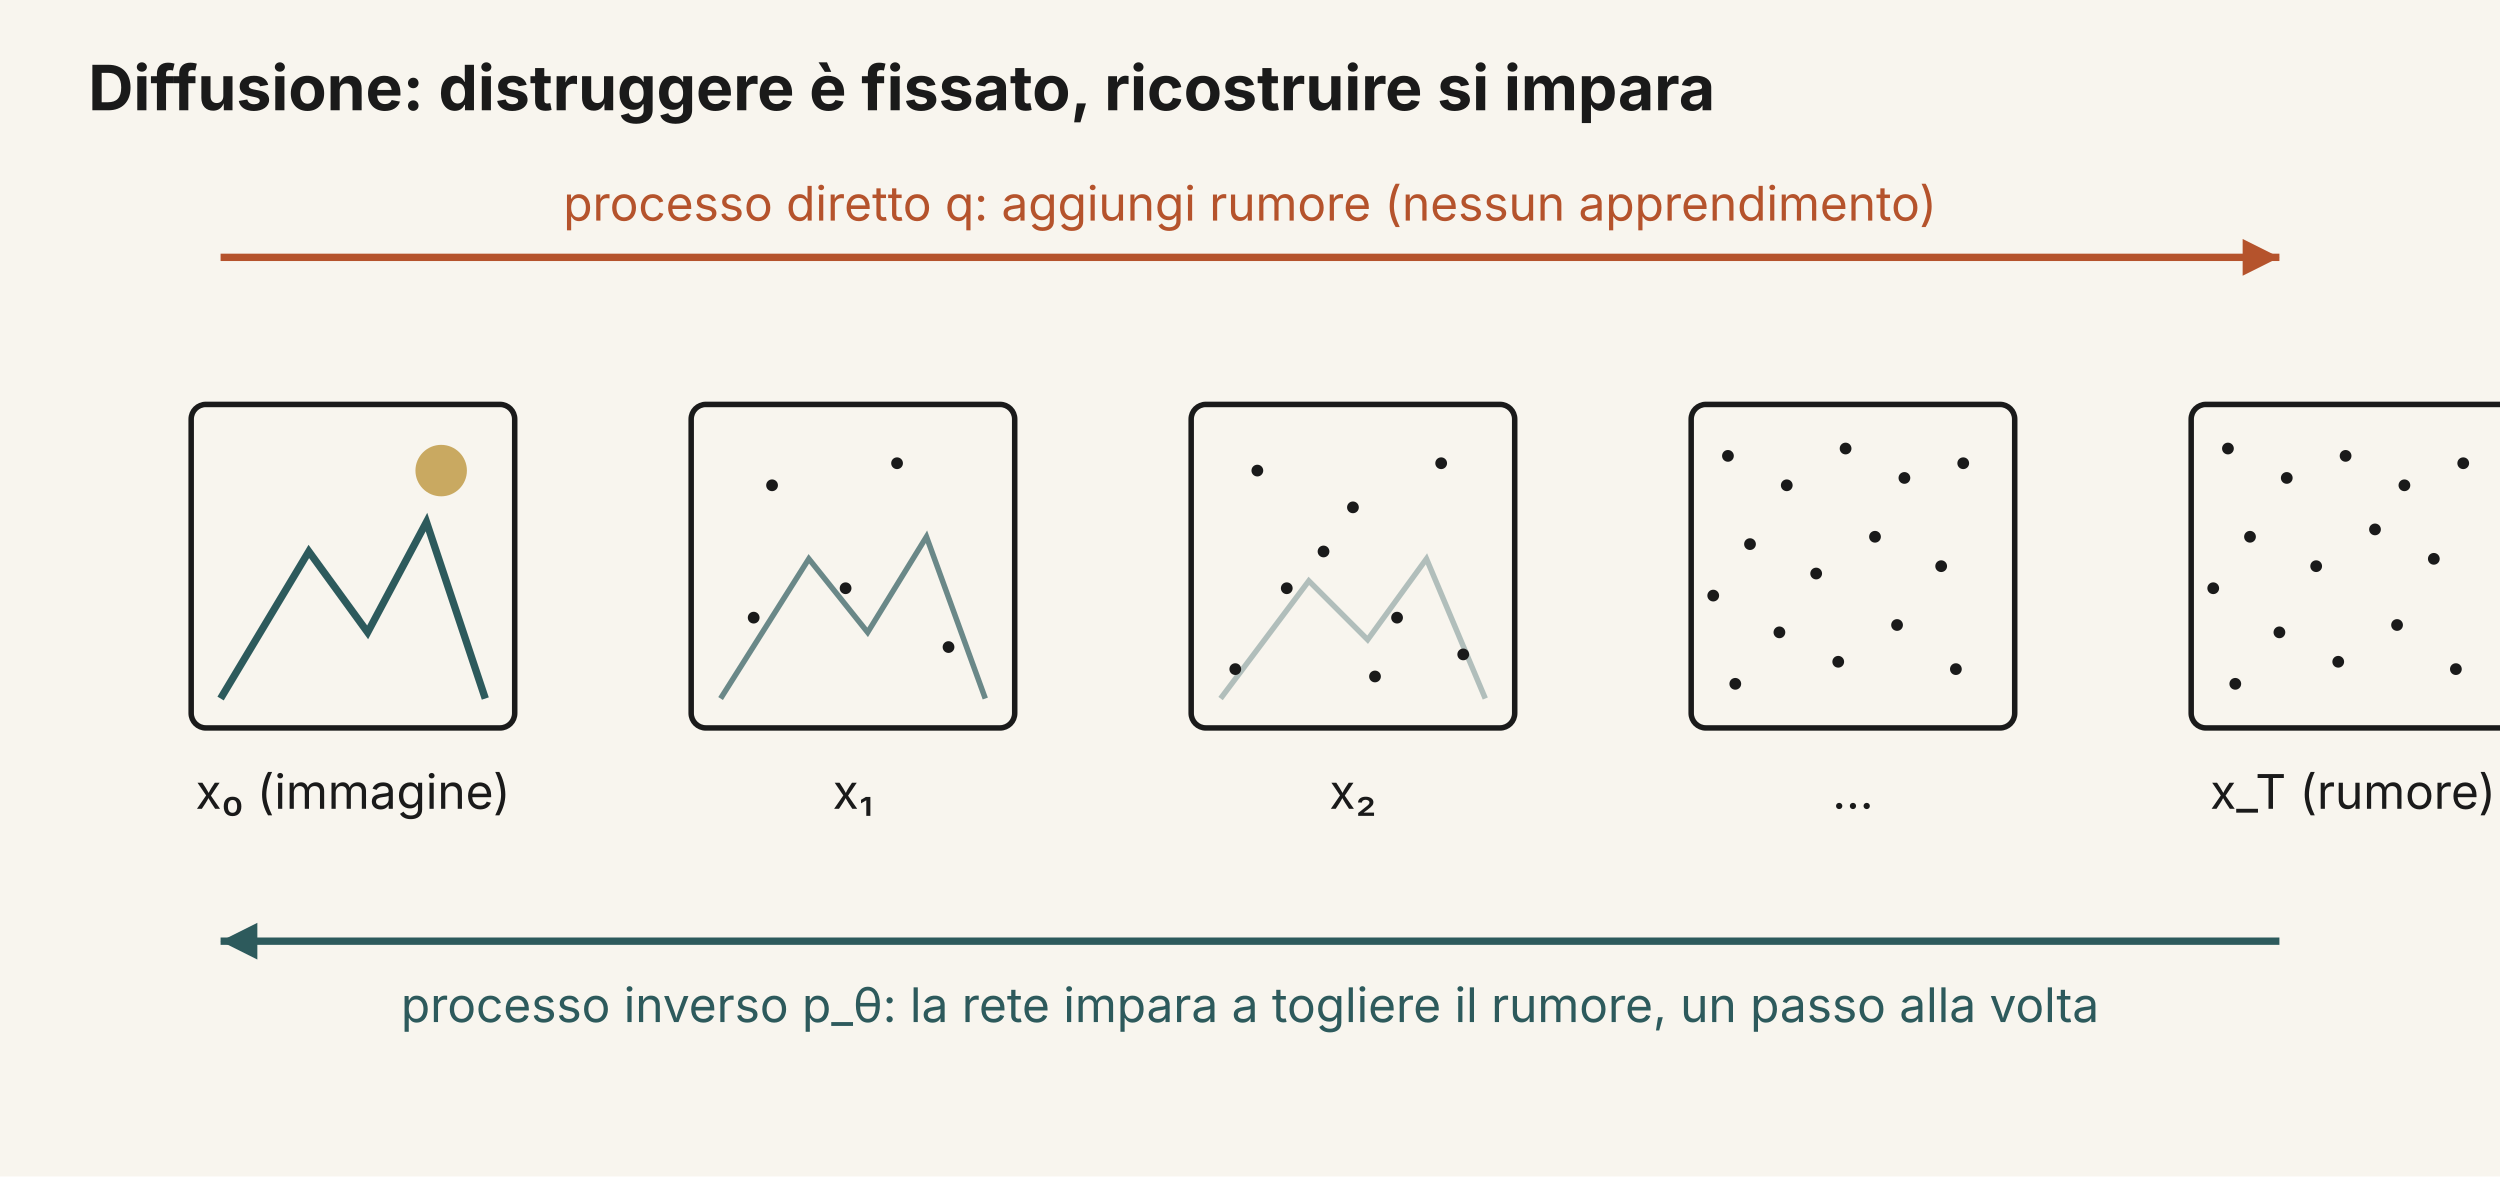
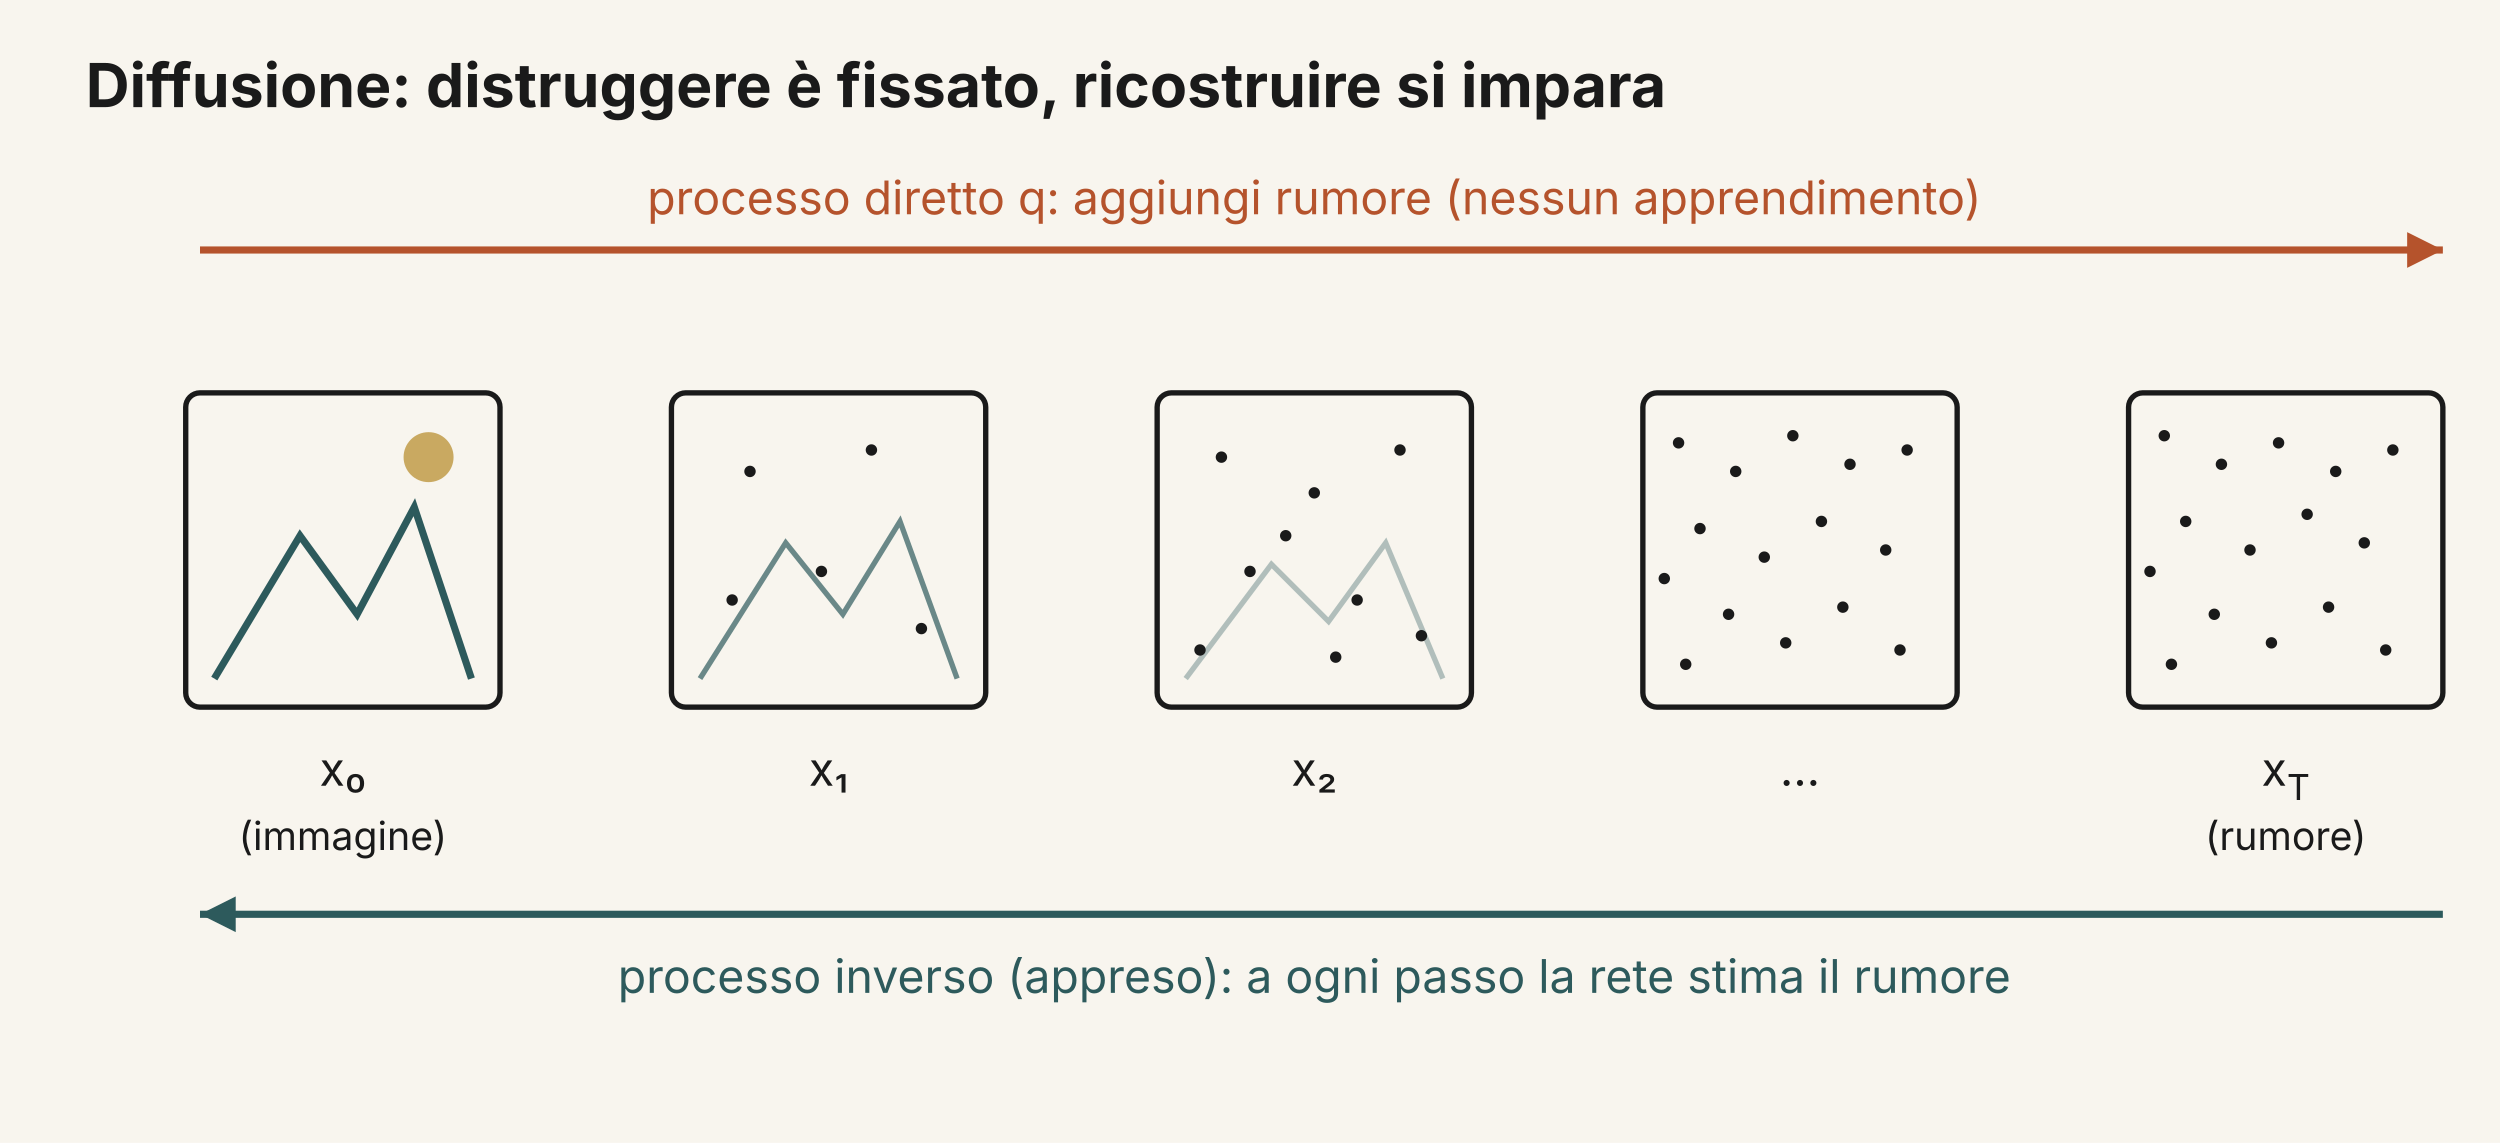
- <svg xmlns="http://www.w3.org/2000/svg" viewBox="0 0 680 320" width="100%" role="img" aria-label="Schema del processo di diffusione: da un'immagine nitida a rumore puro tramite aggiunta di rumore, e ritorno tramite denoising iterativo della rete" font-family="Inter, system-ui, sans-serif">
-   <rect x="0" y="0" width="680" height="320" fill="#F8F5EE" />
+ <svg xmlns="http://www.w3.org/2000/svg" viewBox="0 0 700 320" width="100%" role="img" aria-label="Schema del processo di diffusione: da un'immagine nitida a rumore puro tramite aggiunta di rumore, e ritorno tramite denoising iterativo della rete" font-family="Inter, system-ui, sans-serif">
+   <rect x="0" y="0" width="700" height="320" fill="#F8F5EE" />
  <text x="24" y="30" font-size="17" font-weight="700" fill="#1A1A1A">Diffusione: distruggere è fissato, ricostruire si impara</text>
-   <line x1="60" y1="70" x2="620" y2="70" stroke="#B5532C" stroke-width="2" />
-   <polygon points="620,70 610,65 610,75" fill="#B5532C" />
-   <text x="340" y="60" font-size="13" fill="#B5532C" text-anchor="middle">processo diretto q: aggiungi rumore (nessun apprendimento)</text>
+   <line x1="56" y1="70" x2="684" y2="70" stroke="#B5532C" stroke-width="2" />
+   <polygon points="684,70 674,65 674,75" fill="#B5532C" />
+   <text x="368" y="60" font-size="13" fill="#B5532C" text-anchor="middle">processo diretto q: aggiungi rumore (nessun apprendimento)</text>
  <g stroke="#1A1A1A" stroke-width="1.5" fill="#F8F5EE">
    <rect x="52" y="110" width="88" height="88" rx="4" />
    <rect x="188" y="110" width="88" height="88" rx="4" />
    <rect x="324" y="110" width="88" height="88" rx="4" />
    <rect x="460" y="110" width="88" height="88" rx="4" />
    <rect x="596" y="110" width="88" height="88" rx="4" />
  </g>
  <g>
    <polyline points="60,190 84,150 100,172 116,142 132,190" fill="none" stroke="#2D5A5C" stroke-width="2" />
    <circle cx="120" cy="128" r="7" fill="#C9A961" />
  </g>
  <g>
    <polyline points="196,190 220,152 236,172 252,146 268,190" fill="none" stroke="#2D5A5C" stroke-width="1.5" opacity="0.7" />
    <g fill="#1A1A1A">
      <circle cx="210" cy="132" r="1.6" />
      <circle cx="244" cy="126" r="1.6" />
      <circle cx="230" cy="160" r="1.6" />
      <circle cx="258" cy="176" r="1.6" />
      <circle cx="205" cy="168" r="1.6" />
    </g>
  </g>
  <g>
    <polyline points="332,190 356,158 372,174 388,152 404,190" fill="none" stroke="#2D5A5C" stroke-width="1.5" opacity="0.35" />
    <g fill="#1A1A1A">
      <circle cx="342" cy="128" r="1.6" />
      <circle cx="368" cy="138" r="1.6" />
      <circle cx="392" cy="126" r="1.6" />
      <circle cx="350" cy="160" r="1.6" />
      <circle cx="380" cy="168" r="1.6" />
      <circle cx="398" cy="178" r="1.6" />
      <circle cx="336" cy="182" r="1.6" />
      <circle cx="360" cy="150" r="1.6" />
      <circle cx="374" cy="184" r="1.6" />
    </g>
  </g>
  <g fill="#1A1A1A">
    <circle cx="470" cy="124" r="1.6" />
    <circle cx="486" cy="132" r="1.6" />
    <circle cx="502" cy="122" r="1.6" />
    <circle cx="518" cy="130" r="1.6" />
    <circle cx="534" cy="126" r="1.6" />
    <circle cx="476" cy="148" r="1.6" />
    <circle cx="494" cy="156" r="1.6" />
    <circle cx="510" cy="146" r="1.6" />
    <circle cx="528" cy="154" r="1.6" />
    <circle cx="466" cy="162" r="1.6" />
    <circle cx="484" cy="172" r="1.6" />
    <circle cx="500" cy="180" r="1.6" />
    <circle cx="516" cy="170" r="1.6" />
    <circle cx="532" cy="182" r="1.6" />
    <circle cx="472" cy="186" r="1.6" />
  </g>
  <g fill="#1A1A1A">
    <circle cx="606" cy="122" r="1.6" />
    <circle cx="622" cy="130" r="1.6" />
    <circle cx="638" cy="124" r="1.6" />
    <circle cx="654" cy="132" r="1.6" />
    <circle cx="670" cy="126" r="1.6" />
    <circle cx="612" cy="146" r="1.6" />
    <circle cx="630" cy="154" r="1.6" />
    <circle cx="646" cy="144" r="1.6" />
    <circle cx="662" cy="152" r="1.6" />
    <circle cx="602" cy="160" r="1.6" />
    <circle cx="620" cy="172" r="1.6" />
    <circle cx="636" cy="180" r="1.6" />
    <circle cx="652" cy="170" r="1.6" />
    <circle cx="668" cy="182" r="1.6" />
    <circle cx="608" cy="186" r="1.6" />
  </g>
  <g font-size="13" fill="#1A1A1A" text-anchor="middle">
-     <text x="96" y="220">x₀ (immagine)</text>
+     <text x="96" y="220">x₀</text>
    <text x="232" y="220">x₁</text>
    <text x="368" y="220">x₂</text>
    <text x="504" y="220">…</text>
-     <text x="640" y="220">x_T (rumore)</text>
+     <text x="640" y="220">x<tspan dy="4" font-size="10">T</tspan>
+     </text>
+     <text x="96" y="238" font-size="11">(immagine)</text>
+     <text x="640" y="238" font-size="11">(rumore)</text>
  </g>
-   <line x1="620" y1="256" x2="60" y2="256" stroke="#2D5A5C" stroke-width="2" />
-   <polygon points="60,256 70,251 70,261" fill="#2D5A5C" />
-   <text x="340" y="278" font-size="13" fill="#2D5A5C" text-anchor="middle">processo inverso p_θ: la rete impara a togliere il rumore, un passo alla volta</text>
+   <line x1="684" y1="256" x2="56" y2="256" stroke="#2D5A5C" stroke-width="2" />
+   <polygon points="56,256 66,251 66,261" fill="#2D5A5C" />
+   <text x="368" y="278" font-size="13" fill="#2D5A5C" text-anchor="middle">processo inverso (appreso): a ogni passo la rete stima il rumore</text>
</svg>
